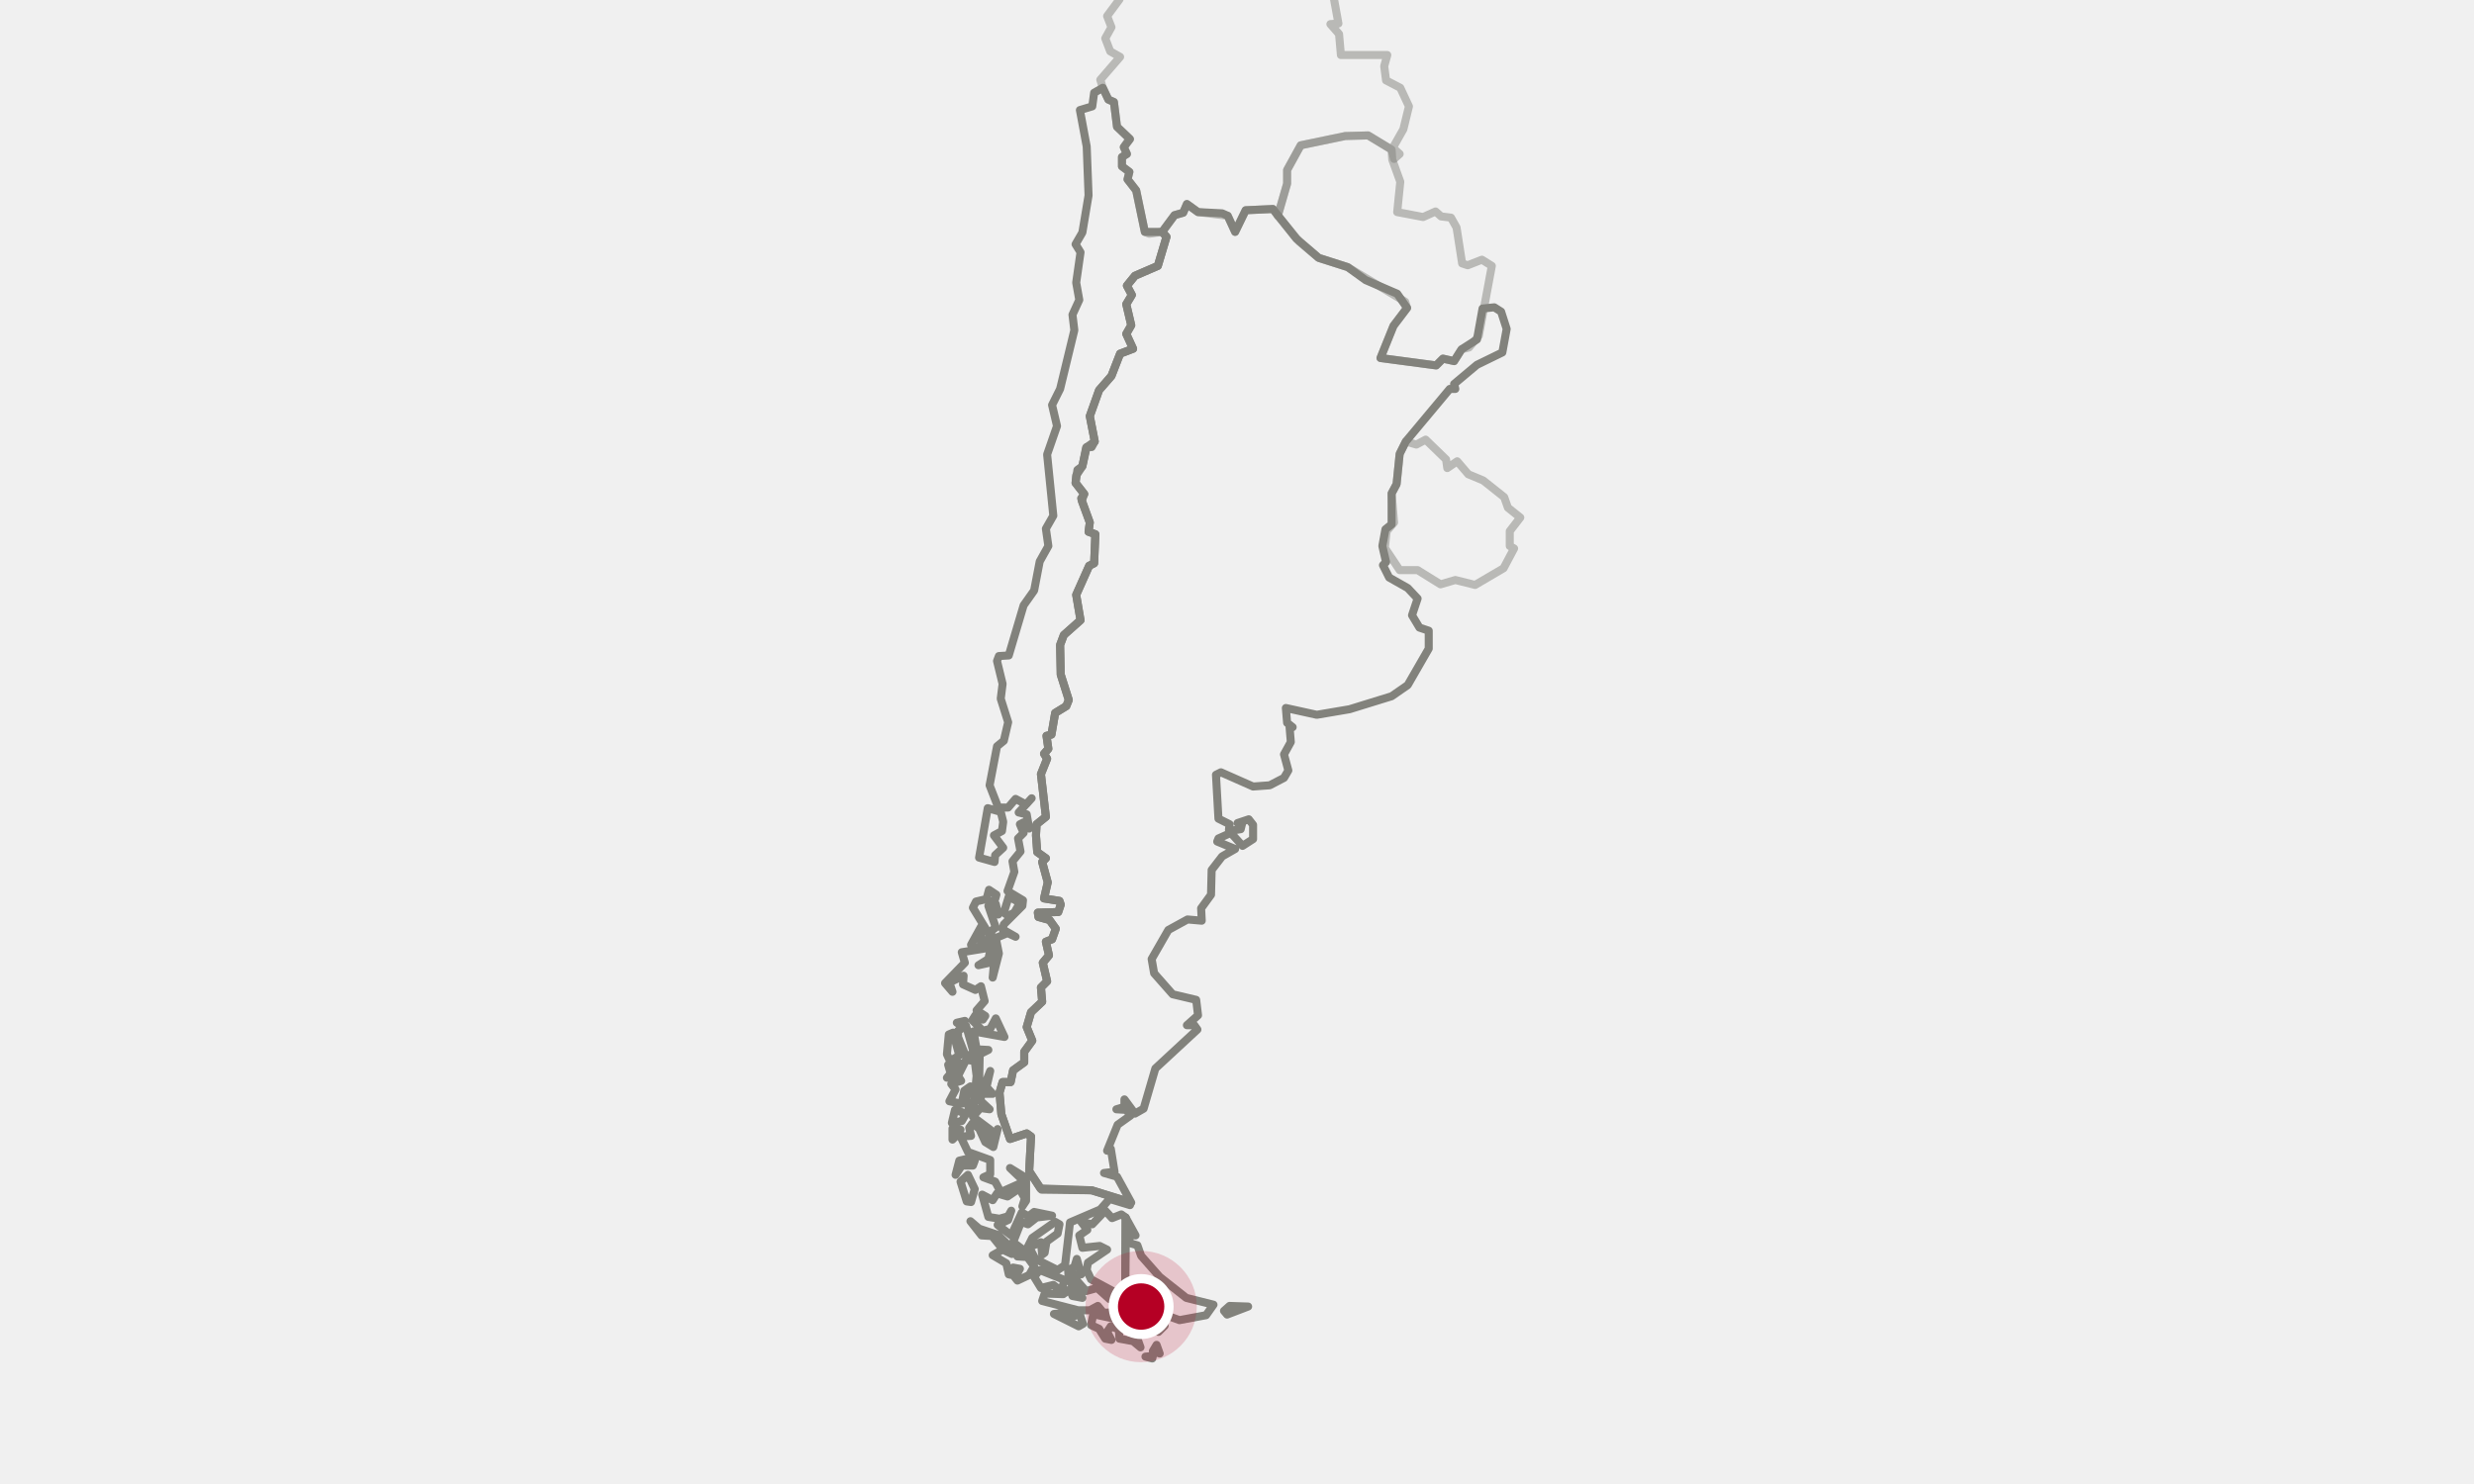
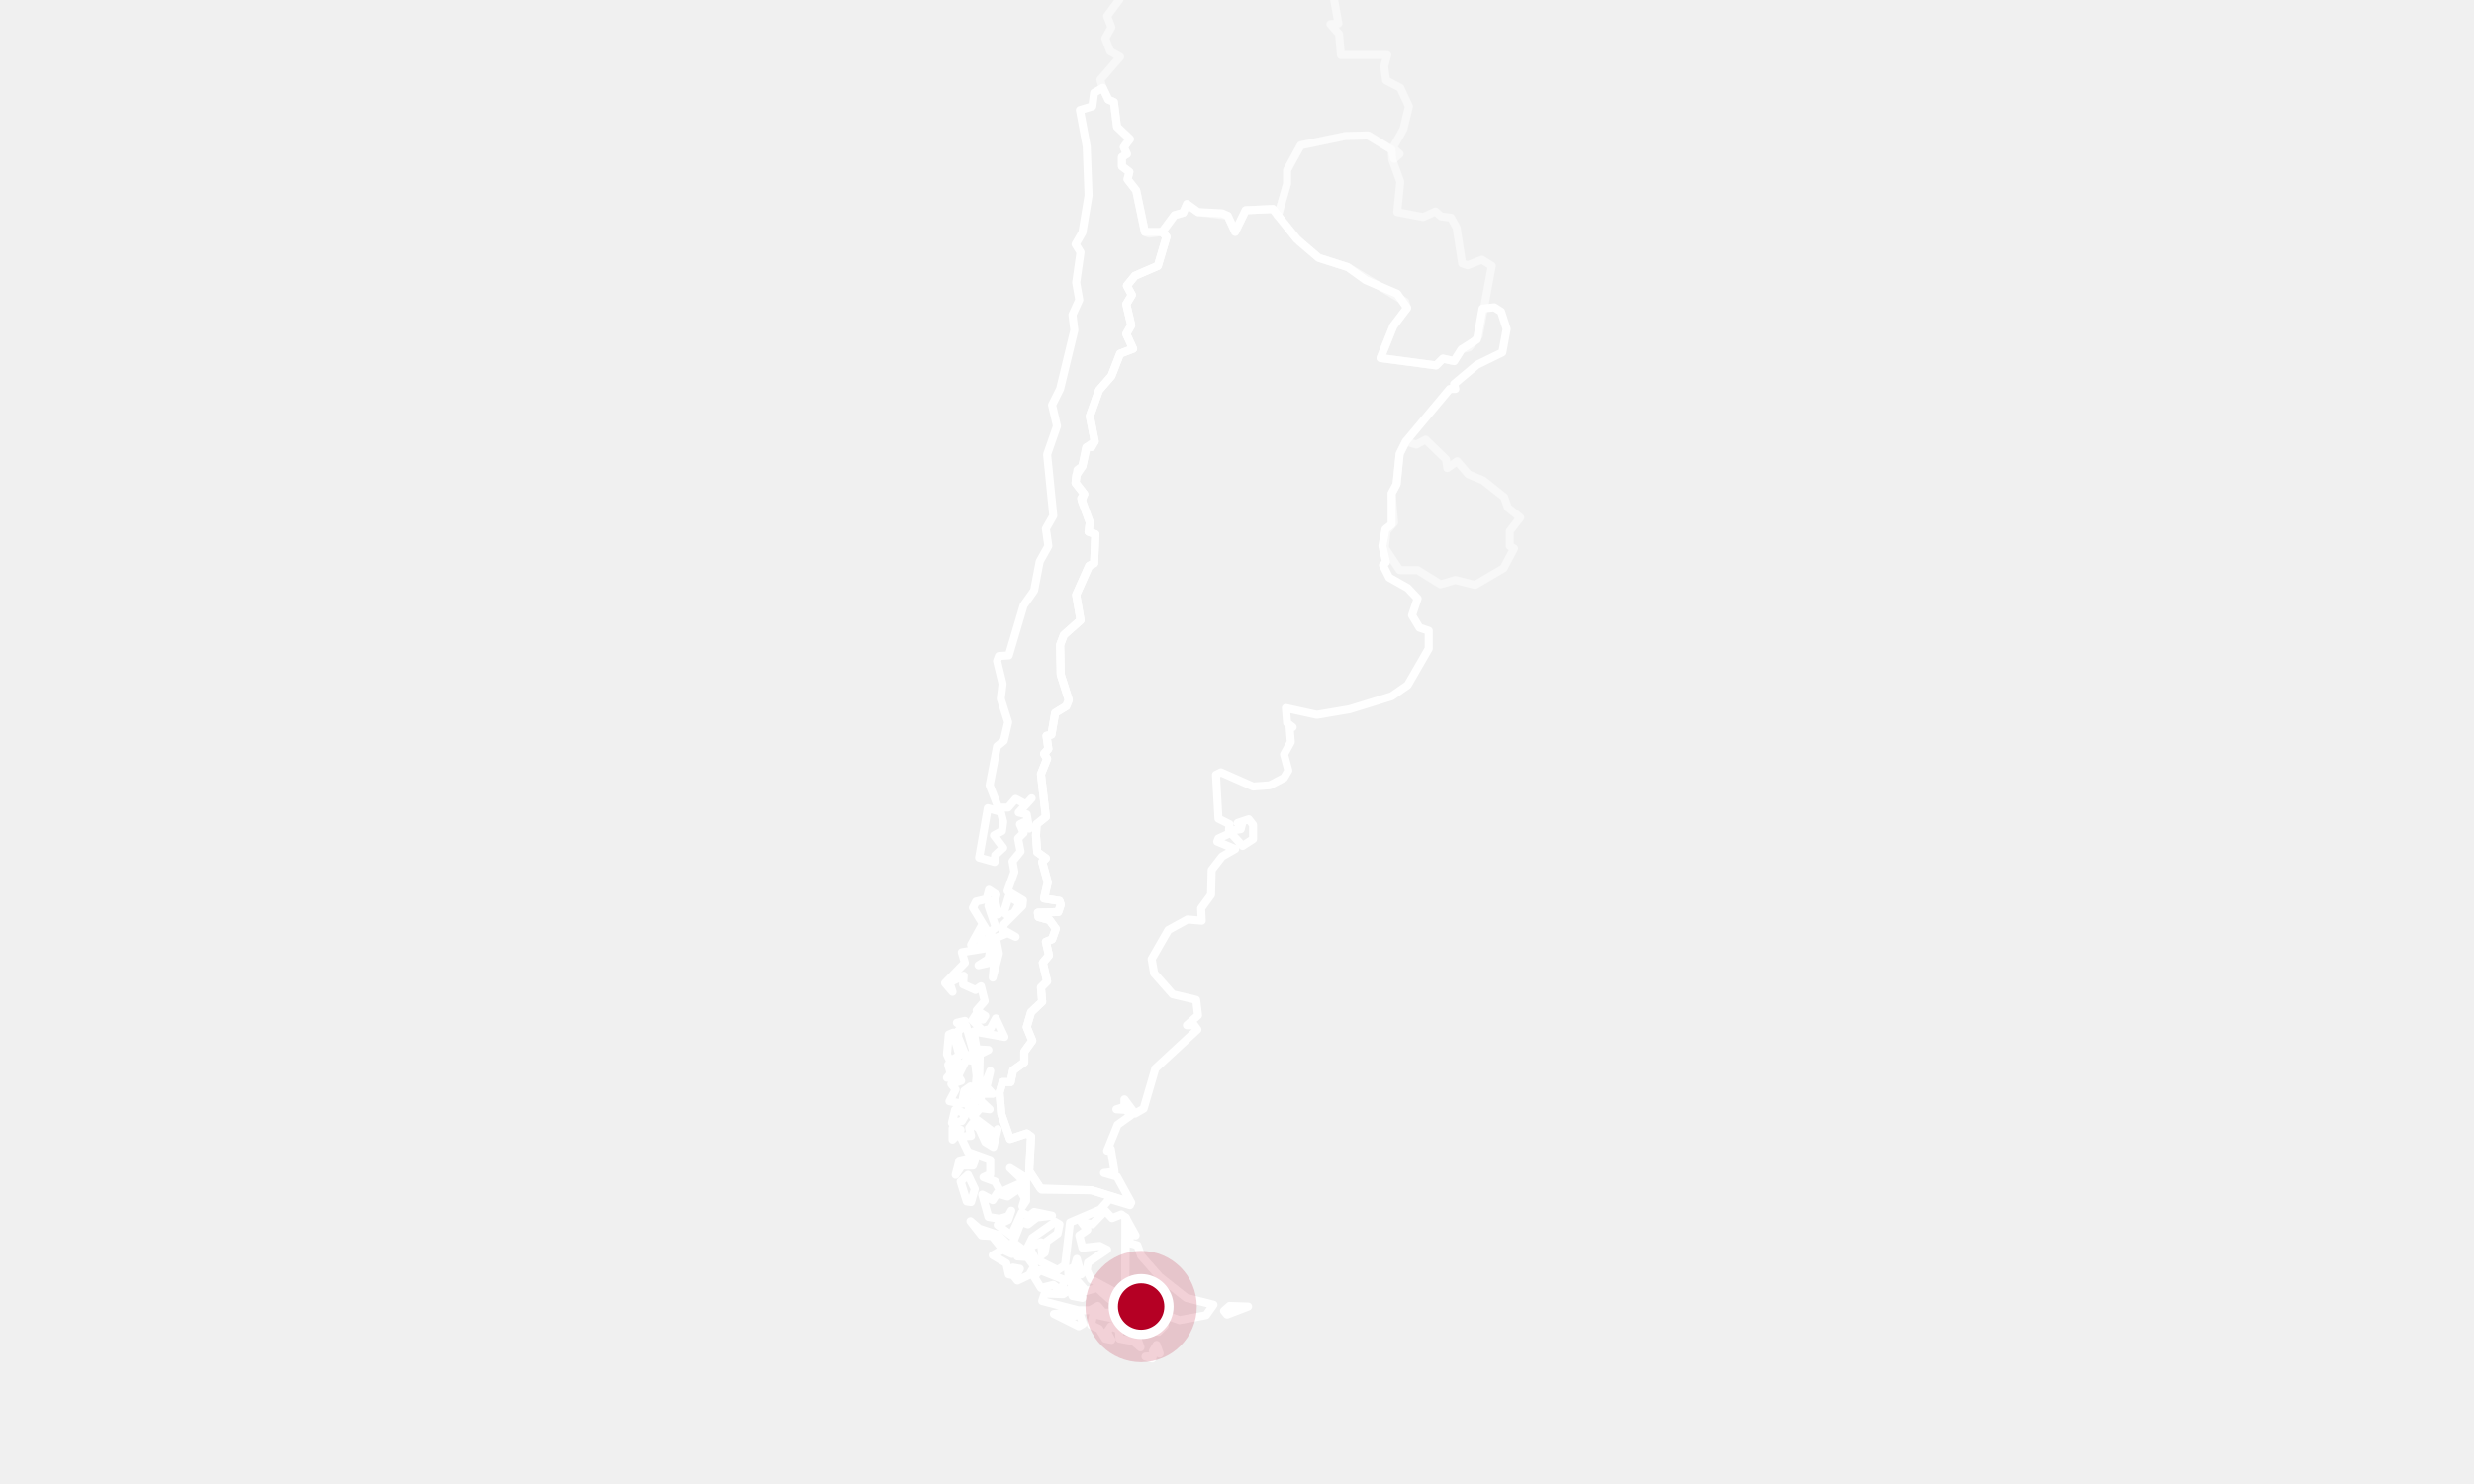
<svg xmlns="http://www.w3.org/2000/svg" width="400" height="240" viewBox="0 0 400 240">
-   <g fill="none" stroke="#82827c" stroke-width="1.3" stroke-linejoin="round" fill-rule="evenodd">
+   <g fill="none" stroke="#fff" stroke-width="1.3" stroke-linejoin="round" fill-rule="evenodd">
    <path data-country="CHL" d="M174.6,17.8 176.6,17.2 176.9,15 178.3,14.2 179.2,16.1 180.1,16.5 180.6,20.5 182.7,22.5 181.7,23.8 182.2,24.9 181.4,25.4 181.4,26.9 182.6,27.8 182.3,29 183.7,30.8 185.1,37.5 187.9,37.5 188.6,38.3 187.2,43 183.5,44.6 182.2,46.2 183,47.7 182.1,49.2 182.9,52.6 182.1,54 183.2,56.4 181.1,57.2 179.7,60.8 177.7,63.1 176.2,67.3 177,71.4 176.5,72.3 175.7,72.3 175,75.4 174.2,76 173.9,78.1 175.3,79.9 174.8,80.6 176.2,84.5 176,86 177.1,86.4 176.9,91.1 176.1,91.5 174,96.2 174.7,100.3 172,102.7 171.4,104.3 171.5,109.1 172.8,113.2 172.4,114.2 170.6,115.3 170,118.8 169.2,119 169.5,121.1 168.8,121.9 169.3,122.7 168.3,125.2 169.1,132.1 167.6,133.3 167.5,135.1 167.7,137.8 169.1,138.8 168.5,139.4 169.4,142.7 168.8,145.3 171.3,145.7 171.5,146.3 171.1,147.5 167.8,147.6 167.9,148.3 169.7,148.8 170.7,150.2 170.1,151.9 169.1,152.3 169.6,154.5 168.6,155.7 169.3,158.7 168.3,159.7 168.5,162 166.7,163.7 166,166.1 166.9,168.3 165.6,170.1 165.6,171.8 163.8,173.1 163.4,175 162.1,175 161.6,176.7 161.9,180.2 163.3,184.2 166,183.3 166.7,183.8 166.4,189.4 168.2,192.2 176.5,192.5 182.7,194.4 182.7,194.9 179.4,193.9 177.9,195.6 173,197.7 172.2,204.6 171,205.4 167.4,203.6 166.4,201.7 168.3,200.9 168.5,202.9 168.9,202.6 169.2,200.8 171,199.5 171.3,198 170.6,197.6 166.9,200.2 165.8,202.4 163.8,200.9 165.1,197.6 166.2,198 167.6,196.9 170.1,196.6 167.2,196 166.3,196.7 165.2,196.1 163.5,199.8 161.3,198.1 163,197.3 163.5,195.8 163,196.7 161.6,197.1 159.8,196.8 158.8,193.2 160.5,194.1 161.2,193 162.9,193.5 164.8,192.2 165.7,193.8 165.3,195.1 165.9,194.2 165.9,190.5 163.3,188.9 165.6,191.1 161.8,192.8 160.9,191.1 159,190.4 160.1,189.9 160.1,187.6 156.5,186.3 155.3,183.8 157,183.7 156.7,182.4 157.2,181.7 158.3,182.5 159.3,184.7 160.6,185.5 161.3,182.6 159.9,184.7 159.1,182.5 160.1,182.7 157.3,180.6 158.5,179.2 160,179.4 158.5,178 158.7,176.9 160.5,176.9 159.5,175.8 160.1,173.2 158.9,176.2 158.3,175.6 158.4,170.5 159.8,169.8 157.9,169.7 157.4,166.8 162.4,167.7 161,164.7 160.1,166.4 158.9,166.7 157.2,165 157.7,164.2 158.9,164.9 159.3,164.3 157.9,163.4 159.2,161.9 158.6,159.5 157.7,160.1 155.7,159.2 155.8,157.8 153.5,158.9 154,160.4 152.8,159 156,155.7 155.5,154 159.2,153.4 160,151.3 160.6,151.5 159.8,155.1 158.2,156.1 160,155.7 160.9,153.7 160.5,158.1 161.5,154.2 161,151.7 162.9,150.9 164.2,151.5 162.1,150.3 162.3,149.5 165.3,146.5 165.4,145.6 162.9,144.1 164,141 163.7,139.3 165,137.7 164.6,135.6 165.5,134.7 164.9,133.3 165.5,133 166.4,134 166,131.7 164.7,131.4 166.8,129.1 165.9,130.1 164.2,129.2 163,130.6 161.4,130.6 160,127 161.2,120.7 162.3,119.8 163,116.8 161.8,113 162.1,110.6 161.2,106.9 161.5,106.1 163.1,106 165.5,97.9 167.2,95.5 168.1,90.8 169.5,88.3 169.1,85.5 170.3,83.4 169.3,73.5 170.9,68.9 170.1,65.5 171.4,62.9 173.7,53.4 173.4,50.9 174.5,48.5 174,45.7 174.7,40.8 173.9,39.5 175,37.6 176,31.6 175.7,23.7 174.6,17.8ZM182,196.9 181.9,212.2 178.4,212.3 177.5,211.2 176.2,211.9 174.3,211.9 168.5,210.4 168.9,209.2 171.9,209.3 173,208.5 173.4,209.6 175,209.9 172.8,207 172.7,205.4 173.7,204.9 174.1,203.6 174.8,206.1 173.7,206.2 174.1,207.1 175.6,208.8 177.4,208.3 179.4,210.1 180.3,209 176.4,206.9 175.7,205.4 175.9,204.2 179,202.1 177.8,201.5 175,201.8 174.5,199.8 175.8,198.9 174.8,197.6 176.6,198 178.7,195.8 179.8,197 181.3,196.4 182,196.9ZM188.3,214.4 187.3,215.4 186.6,214.5 184.3,214.9 183.3,213.1 187.7,213.1 188.3,214.4ZM160.8,139.4 158.3,138.7 159.7,130.7 161.8,131.3 162.2,132.9 162,134.4 160.7,135.1 162.2,137.1 160.9,138.3 160.8,139.4ZM157.9,174 157.4,179.4 156.7,179.5 156.2,177.6 156.9,175.7 155.9,176.4 155.5,178.5 153.5,178.1 154.5,176.2 153.8,175.3 155.4,174.8 154.9,174 156.2,171.4 157.6,171.6 157.9,174ZM153.6,171.6 153.1,170.5 153.4,167.3 154.1,167 155.1,170.7 153.6,171.6ZM158.3,198.7 161.3,199.7 163.4,201.7 161.6,201.4 160.4,199.9 158.7,199.8 156.9,197.5 158.3,198.7ZM157.5,170.5 156.1,170.7 154.9,167.7 154.9,166.7 156.2,165.9 157.5,170.5ZM164.3,202.6 164.5,203.2 166.1,203.3 167.2,204.8 166.4,206.2 164.5,207.1 164.1,206.6 164.9,205.2 163.8,205 163.6,206.2 163.1,206.1 162.7,204.3 160.5,203 162.1,202.1 163.6,202.8 163.7,202 164.3,202.6ZM156.5,190 157.6,192.3 157,194.4 156.3,194.3 155.3,191.1 156.5,190ZM177.5,212.7 180.8,213.4 182.7,213 182.9,213.6 182,214.4 183.4,215.1 184.4,217.9 183.2,216.9 181,216.5 180.9,215 179.6,214.5 179,215.4 179.7,216.7 178.7,216.5 177.7,214.9 176.4,214.3 176.8,212.4 177.5,212.7ZM170.6,206.4 172.1,207 171.6,208.8 170.3,207.8 168.3,208.3 167.2,206.5 168.1,205.4 170.6,206.4ZM160.9,145.4 159.8,146.5 161,150 159.8,150.9 157.3,146.8 157.8,145.8 159.5,145.4 159.9,143.9 161.1,144.7 160.9,145.4ZM164,147.6 163,148.1 162.3,147.6 163.1,145 164.9,146 164,147.6ZM154.5,183.8 154,184.3 154,182.5 155.3,182.7 154.5,183.8ZM155.3,172 154.1,174.1 153.1,174.3 153.7,173.6 153.3,172.2 155.3,172ZM155.3,165.8 154.7,165.4 156,165.1 155.3,165.8ZM161.4,147.9 160.6,146.9 161,146.2 161.4,147.9ZM157.6,187.7 157.3,188.5 155.5,188.5 154.5,190 155.1,187.7 157.3,187.2 157.6,187.7ZM155.5,181.3 153.9,181.6 154.4,179.5 156.2,180.1 155.5,181.3ZM158.6,152.9 157.9,153.3 157,152.8 158.6,149.9 158.6,152.9ZM186.3,219.7 185.2,219.4 186.4,219.3 186.3,219.7ZM172.2,212.3 173,213 174.6,212.6 175.1,214.1 174.4,214.5 170.4,212.5 172.2,212.3ZM187.5,218.9 186.4,218.5 187,217.5 187.5,218.9Z" />
    <path data-country="ARG" d="M227.3,71.4 226.3,73.4 225.8,78.3 225,79.8 225,84.8 224,85.6 223.5,88.3 224.1,90.9 223.6,91.4 224.6,93.4 227.6,95.1 229.2,96.8 228.3,99.5 229.5,101.5 231,102 231,104.9 227.6,110.8 225,112.6 218.2,114.7 212.9,115.6 207.9,114.5 208.1,116.9 209,117.6 208.5,117.6 208.7,120 207.6,122 208.3,124.6 207.6,125.8 205.3,127 202.6,127.2 197.4,124.9 196.6,125.3 197,132.4 198.8,133.3 198.7,134.2 199.3,134.3 200.6,134.1 200.8,133.3 200.1,133.1 201.9,132.5 202.6,133.4 202.6,135.7 200.9,136.8 199,134.7 197,135.6 196.8,136.1 199.7,137.3 197.6,138.5 195.9,140.7 195.8,144.7 194.2,146.9 194.3,148.9 192,148.7 188.9,150.4 186.2,155.1 186.6,157.4 189.6,160.8 193.4,161.7 193.7,164.2 191.9,165.8 193.1,165.8 193.6,166.5 186.8,172.8 184.9,179.3 183.5,180.1 181.8,177.8 181.8,179 180.5,179.4 182.1,179.5 182.8,180.4 180.7,181.9 179,186.1 179.6,185.8 180.2,189.5 178.5,189.7 180.6,190.3 182.9,194.5 176.5,192.5 168.4,192.4 166.4,189.4 166.7,183.8 166,183.3 163.3,184.2 161.9,180.2 161.6,176.7 162.1,175 163.4,175 163.8,173.1 165.6,171.8 165.6,170.1 166.9,168.3 166,166.1 166.7,163.7 168.5,162 168.3,159.7 169.3,158.7 168.6,155.7 169.6,154.5 169.1,152.3 170.1,151.9 170.7,150.2 169.7,148.8 167.9,148.3 167.8,147.6 171.1,147.5 171.5,146.3 171.3,145.7 168.8,145.3 169.4,142.7 168.5,139.4 169.1,138.8 167.7,137.8 167.5,135.1 167.6,133.3 169.1,132.1 168.3,125.2 169.3,122.7 168.8,121.9 169.5,121.1 169.2,119 170,118.8 170.6,115.3 172.4,114.2 172.8,113.2 171.5,109.1 171.4,104.3 172,102.7 174.7,100.3 174,96.2 176.1,91.5 176.9,91.1 177.1,86.4 176,86 176.2,84.5 174.9,81 175.3,79.9 173.9,78.1 174,76.9 175,75.4 175.6,72.4 177,71.4 176.2,67.3 177.7,63.1 179.7,60.8 181.1,57.2 183.2,56.4 182.1,54 182.9,52.6 182.1,49.2 183,47.7 182.2,46.2 183.5,44.6 187.2,43 188.6,38.3 187.9,37.5 189.9,34.8 191.3,34.4 191.9,33 193.7,34.3 197.6,34.5 198.5,34.9 199.7,37.5 201.4,34 205.8,33.8 209.6,38.6 213.2,41.7 217.9,43.2 220.8,45.3 225.9,47.5 227.5,49.8 225.3,52.7 223.2,57.9 232.2,59.1 233.3,58 235.1,58.4 236.3,56.5 238.8,54.9 239.7,49.9 241.6,49.7 242.7,50.4 243.6,53.2 242.9,57 238.8,59 235.1,62.1 235.3,62.9 234.4,62.9 227.3,71.4ZM181.9,212.2 182,196.9 183.6,199.8 182.8,199.6 182.5,201 183.9,201.4 184.5,203.1 187.5,206.5 191.8,209.9 196.2,211 195,212.7 190.7,213.5 188.2,212.6 181.9,212.2ZM198.8,211.2 201.8,211.3 198.4,212.6 197.9,212 198.8,211.2Z" />
    <path data-country="BOL" fill="none" opacity=".5" d="M178.3,14.2 177.9,12.9 181.1,9.2 179.5,8.3 178.7,6.2 179.7,4.4 179,2.6 181,-0.1 180.1,-2.2 180.5,-5.6 181.7,-7.2 178.1,-13.7 182,-13 190.4,-18.1 195.3,-18.9 195.3,-12.4 196.9,-9.4 199.3,-7.4 204.9,-6.5 206.1,-5.1 208.8,-4.4 210.1,-2.8 213.1,-3 215.4,-1.7 216.4,3.8 215.1,3.9 216.5,5.5 216.8,8.9 224.3,8.9 223.8,10.7 224.1,13 226.4,14.2 227.8,17.2 226.9,20.9 225.2,23.9 226.3,24.9 225.4,25.7 225,24.2 221.2,21.9 217.5,22 210.3,23.5 208.1,27.5 208.1,29.7 206.6,34.9 205.8,33.8 201.4,34 199.7,37.5 198.5,34.9 193.7,34.3 191.9,33 191.3,34.4 189.9,34.8 187.9,37.5 185.8,37.8 185.1,37.5 183.7,30.8 182.3,29 182.6,27.8 181.4,26.9 181.4,25.4 182.2,24.9 181.7,23.8 182.6,22.4 180.6,20.5 180.1,16.5 179.2,16.1 178.3,14.2Z" />
    <path data-country="PRY" fill="none" opacity=".5" d="M225.1,25.8 226.4,29.4 225.9,34.3 230.1,35.1 232.1,34.2 233,35 234.6,35.2 235.5,36.8 236.4,42.6 237.3,42.9 239.6,42 241.2,43 239.1,54.3 237.5,56.2 236.3,56.5 235.1,58.4 233.3,58 232.2,59.1 223.2,57.9 225.3,52.7 227.5,49.8 227.2,48.8 217.9,43.2 213.2,41.7 210.1,39.1 206.6,34.9 208.1,29.7 208.1,27.5 210.3,23.5 217.5,22 221.2,21.9 225,24.2 225.1,25.8Z" />
    <path data-country="URY" fill="none" opacity=".5" d="M244.8,88.7 243.1,91.9 238.5,94.6 235.3,93.8 232.9,94.5 229.2,92.2 226.3,92.2 223.9,88.6 224.2,85.9 225.4,84.5 225,79.8 225.8,78.3 226.3,73.4 227.3,71.4 229,71.9 230.5,71.1 233.8,74.3 234,75.7 235.6,74.6 237.4,76.7 239.8,77.7 243.2,80.4 243.8,82.1 245.8,83.7 244.1,85.9 244.1,88.3 244.8,88.7Z" />
  </g>
  <g data-coordinates="-68.016,-54.723">
    <circle cx="184.5" cy="211.3" r="9" fill="#b50024" opacity=".18" />
    <circle cx="184.5" cy="211.3" r="4.5" fill="#b50024" stroke="#fff" stroke-width="1.5" />
  </g>
</svg>
